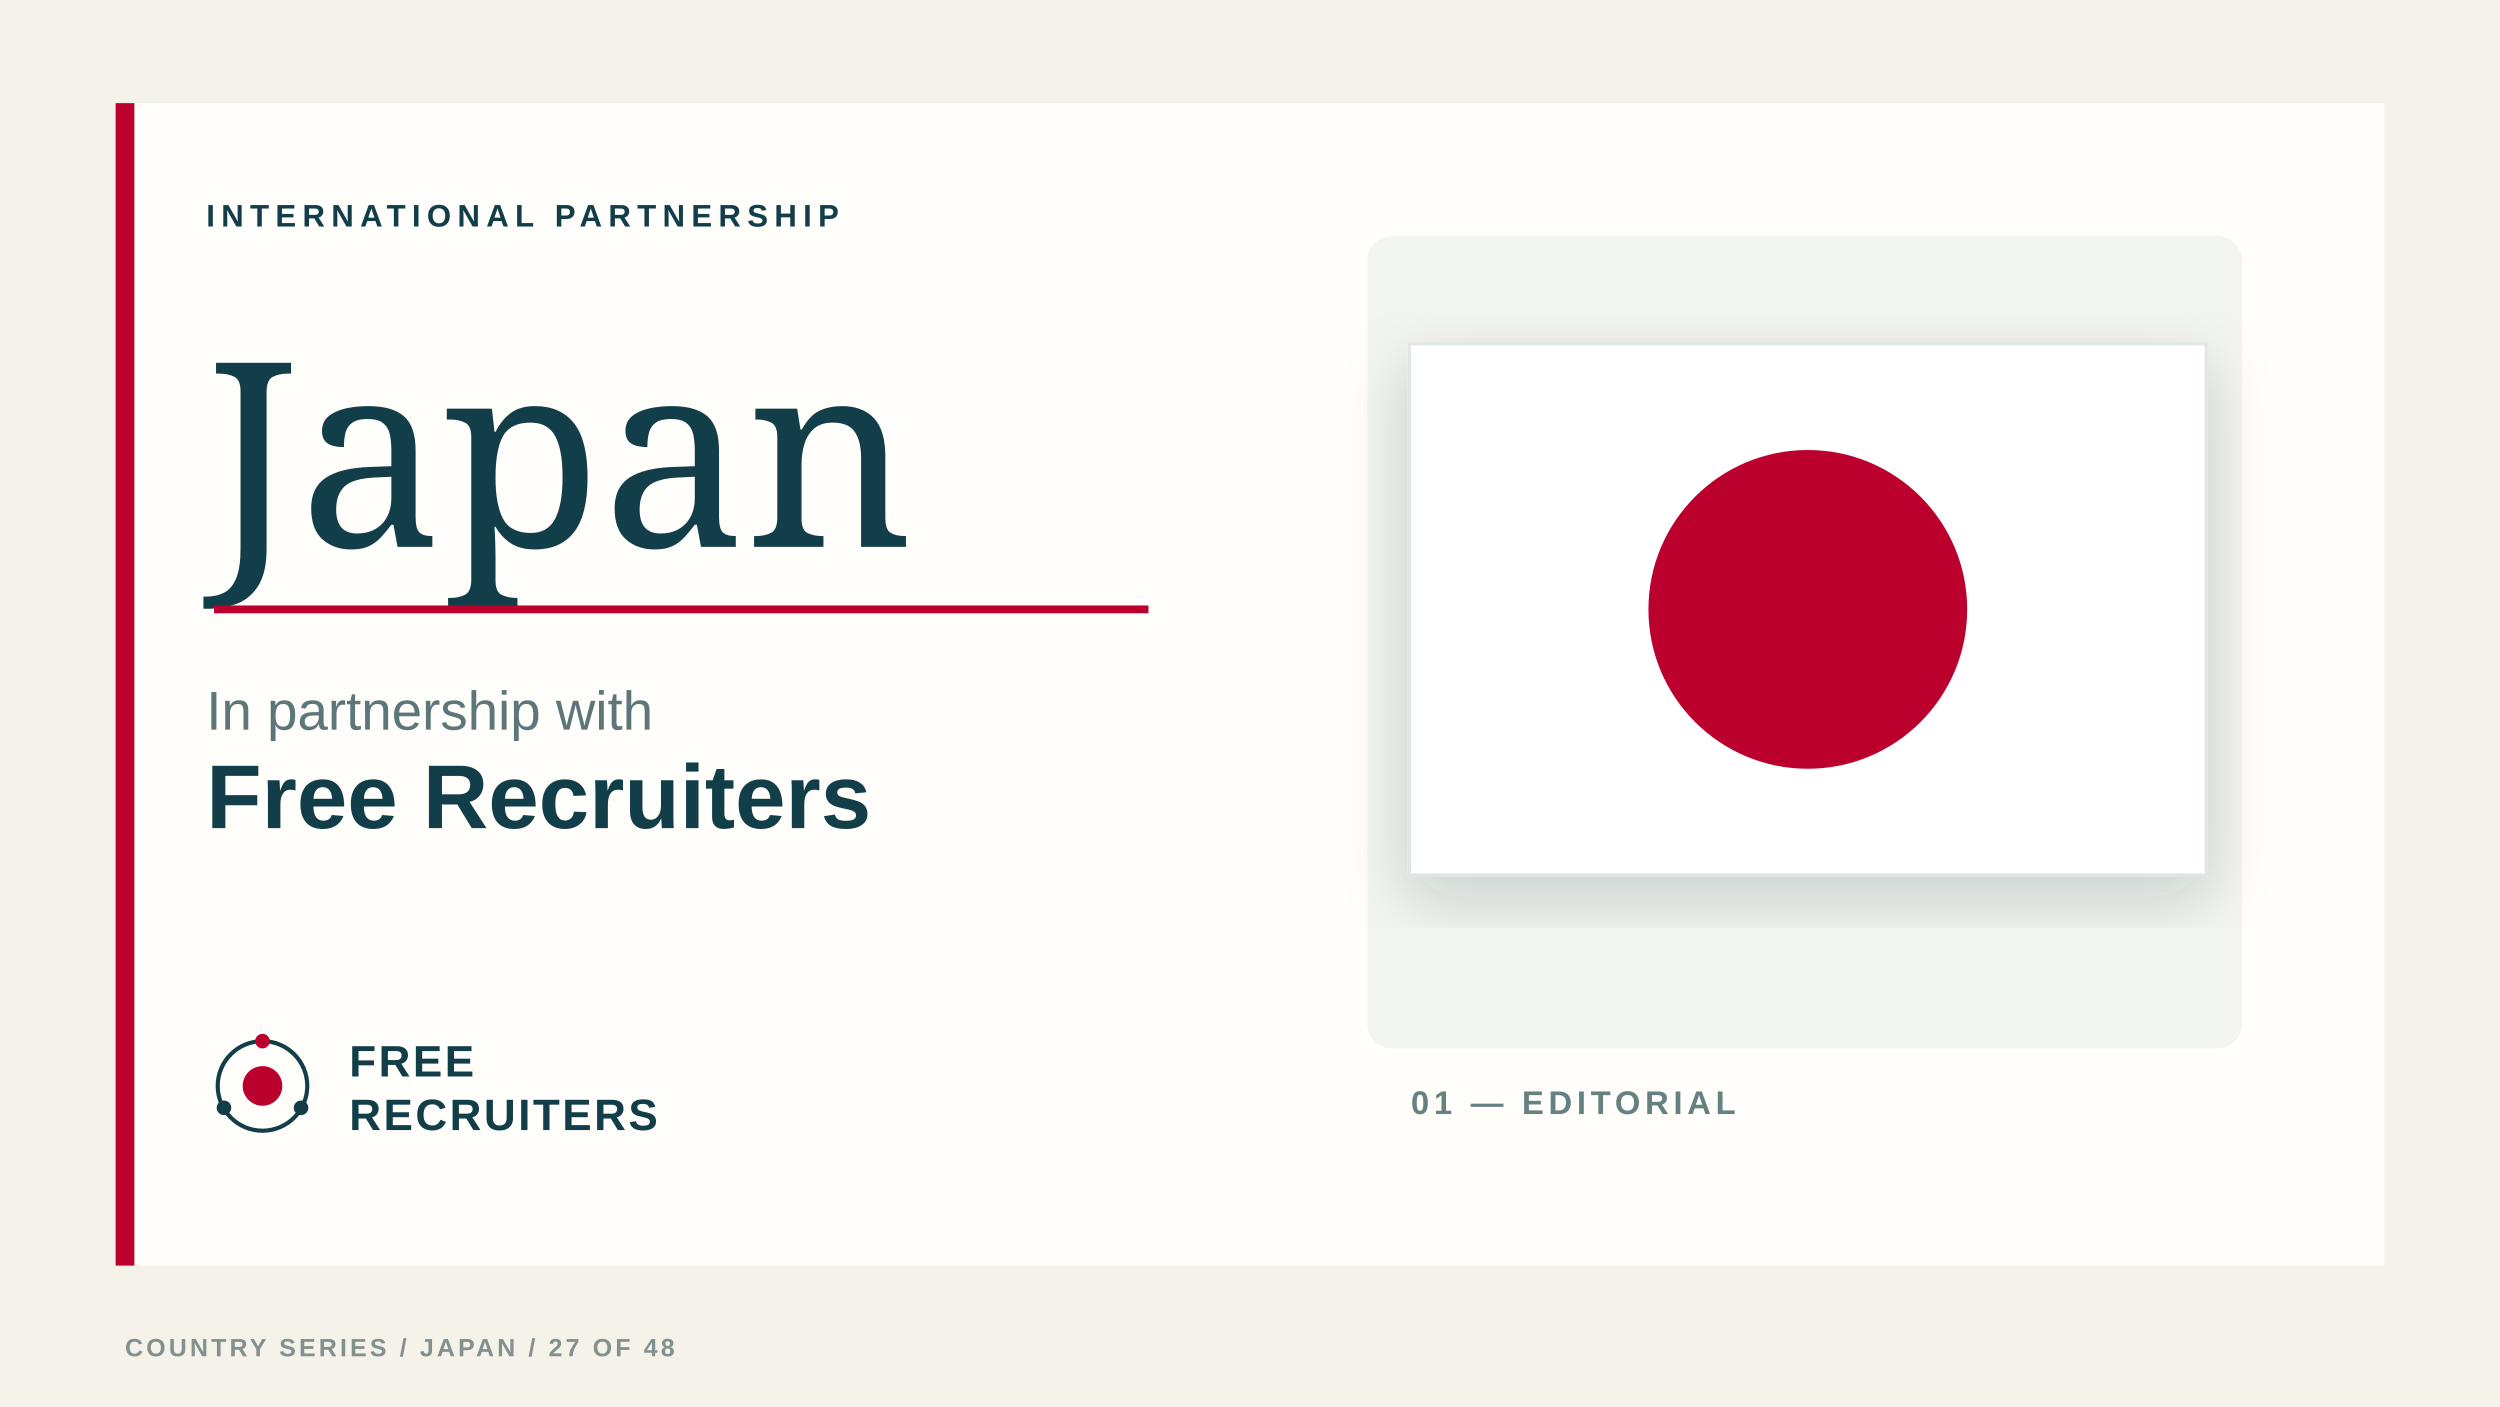
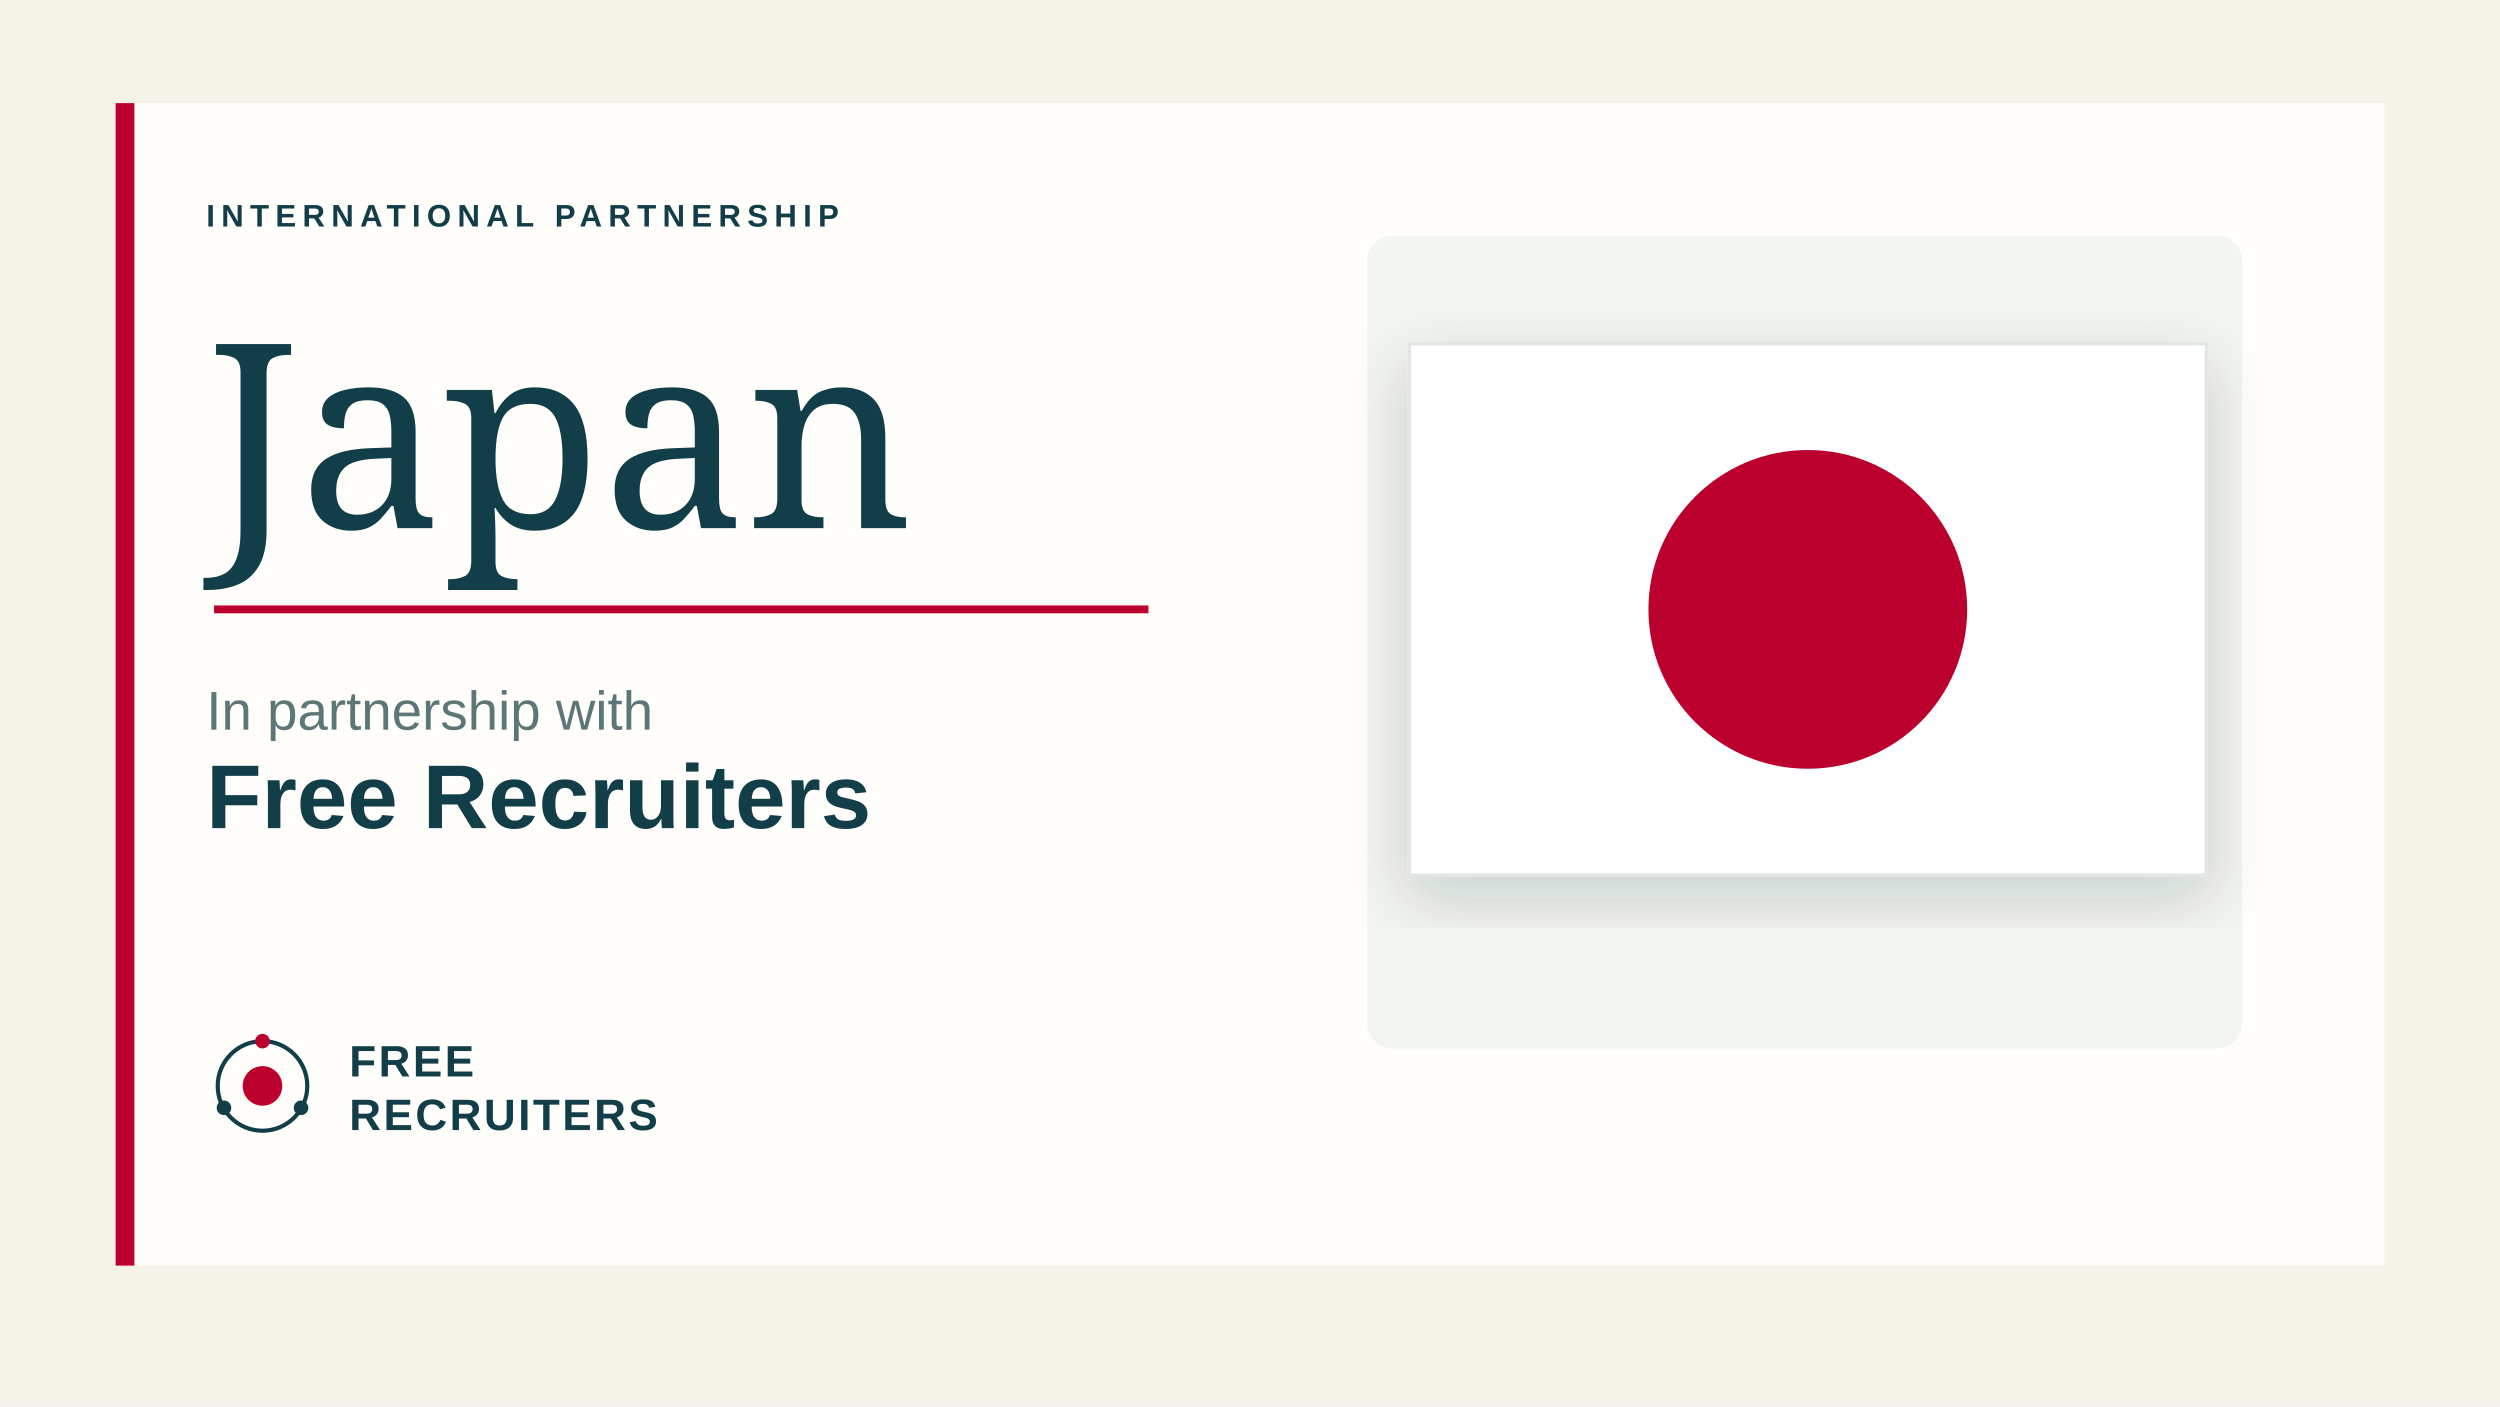
<svg xmlns="http://www.w3.org/2000/svg" width="1600" height="900" viewBox="0 0 1600 900" role="img" aria-label="Japan in partnership with Free Recruiters — Editorial">
  <defs>
    <filter id="shadow">
      <feDropShadow dx="0" dy="14" stdDeviation="20" flood-color="#081F29" flood-opacity=".18" />
    </filter>
    <linearGradient id="sky" x2="1" y2="1">
      <stop stop-color="#d9f2f0" />
      <stop offset="1" stop-color="#eef4ff" />
    </linearGradient>
  </defs>
  <rect width="1600" height="900" fill="#F5F2EA" />
  <rect x="74" y="66" width="1452" height="744" fill="#FFFEFA" />
  <rect x="74" y="66" width="12" height="744" fill="#BC002D" />
  <text x="132" y="145" text-anchor="start" font-family="Arial, sans-serif" font-size="20" font-weight="700" letter-spacing="4" fill="#123E4A">INTERNATIONAL PARTNERSHIP</text>
-   <text x="132" y="350" text-anchor="start" font-family="Georgia,serif" font-size="165" font-weight="400" letter-spacing="0" fill="#123E4A">Japan</text>
+   <text x="132" y="338" text-anchor="start" font-family="Georgia,serif" font-size="165" font-weight="400" letter-spacing="0" fill="#123E4A">Japan</text>
  <path d="M137 390H735" stroke="#BC002D" stroke-width="5" />
  <text x="132" y="467" text-anchor="start" font-family="Arial, sans-serif" font-size="35" font-weight="400" letter-spacing="0" fill="#5D7778">In partnership with</text>
  <text x="132" y="530" text-anchor="start" font-family="Arial, sans-serif" font-size="58" font-weight="700" letter-spacing="0" fill="#123E4A">Free Recruiters</text>
  <g transform="translate(132 659) scale(0.666667)">
    <circle cx="54" cy="54" r="43" fill="none" stroke="#123E4A" stroke-width="4" />
    <circle cx="54" cy="54" r="19" fill="#BC002D" />
    <circle cx="54" cy="11" r="7" fill="#BC002D" />
    <circle cx="91" cy="75" r="7" fill="#123E4A" />
    <circle cx="17" cy="75" r="7" fill="#123E4A" />
  </g>
  <g font-family="Arial, sans-serif" font-weight="800" fill="#123E4A">
    <text x="223.52" y="688.92" font-size="28.16" letter-spacing="1.6">FREE</text>
    <text x="223.52" y="723.24" font-size="28.16" letter-spacing="1.6">RECRUITERS</text>
  </g>
  <rect x="875" y="151" width="560" height="520" rx="16" fill="#F3F5F1" />
  <g filter="url(#shadow)">
    <g>
      <rect x="902" y="220" width="510" height="340" fill="#fff" stroke="#dfe6e4" stroke-width="2" />
      <circle cx="1157" cy="390" r="102" fill="#BC002D" />
    </g>
  </g>
-   <text x="903" y="713" text-anchor="start" font-family="Arial, sans-serif" font-size="21" font-weight="700" letter-spacing="3" fill="#658280">01 — EDITORIAL</text>
-   <text x="80" y="868" text-anchor="start" font-family="Arial, sans-serif" font-size="16" font-weight="700" letter-spacing="2" fill="#82908F">COUNTRY SERIES  /  JAPAN  /  27 OF 48</text>
</svg>
